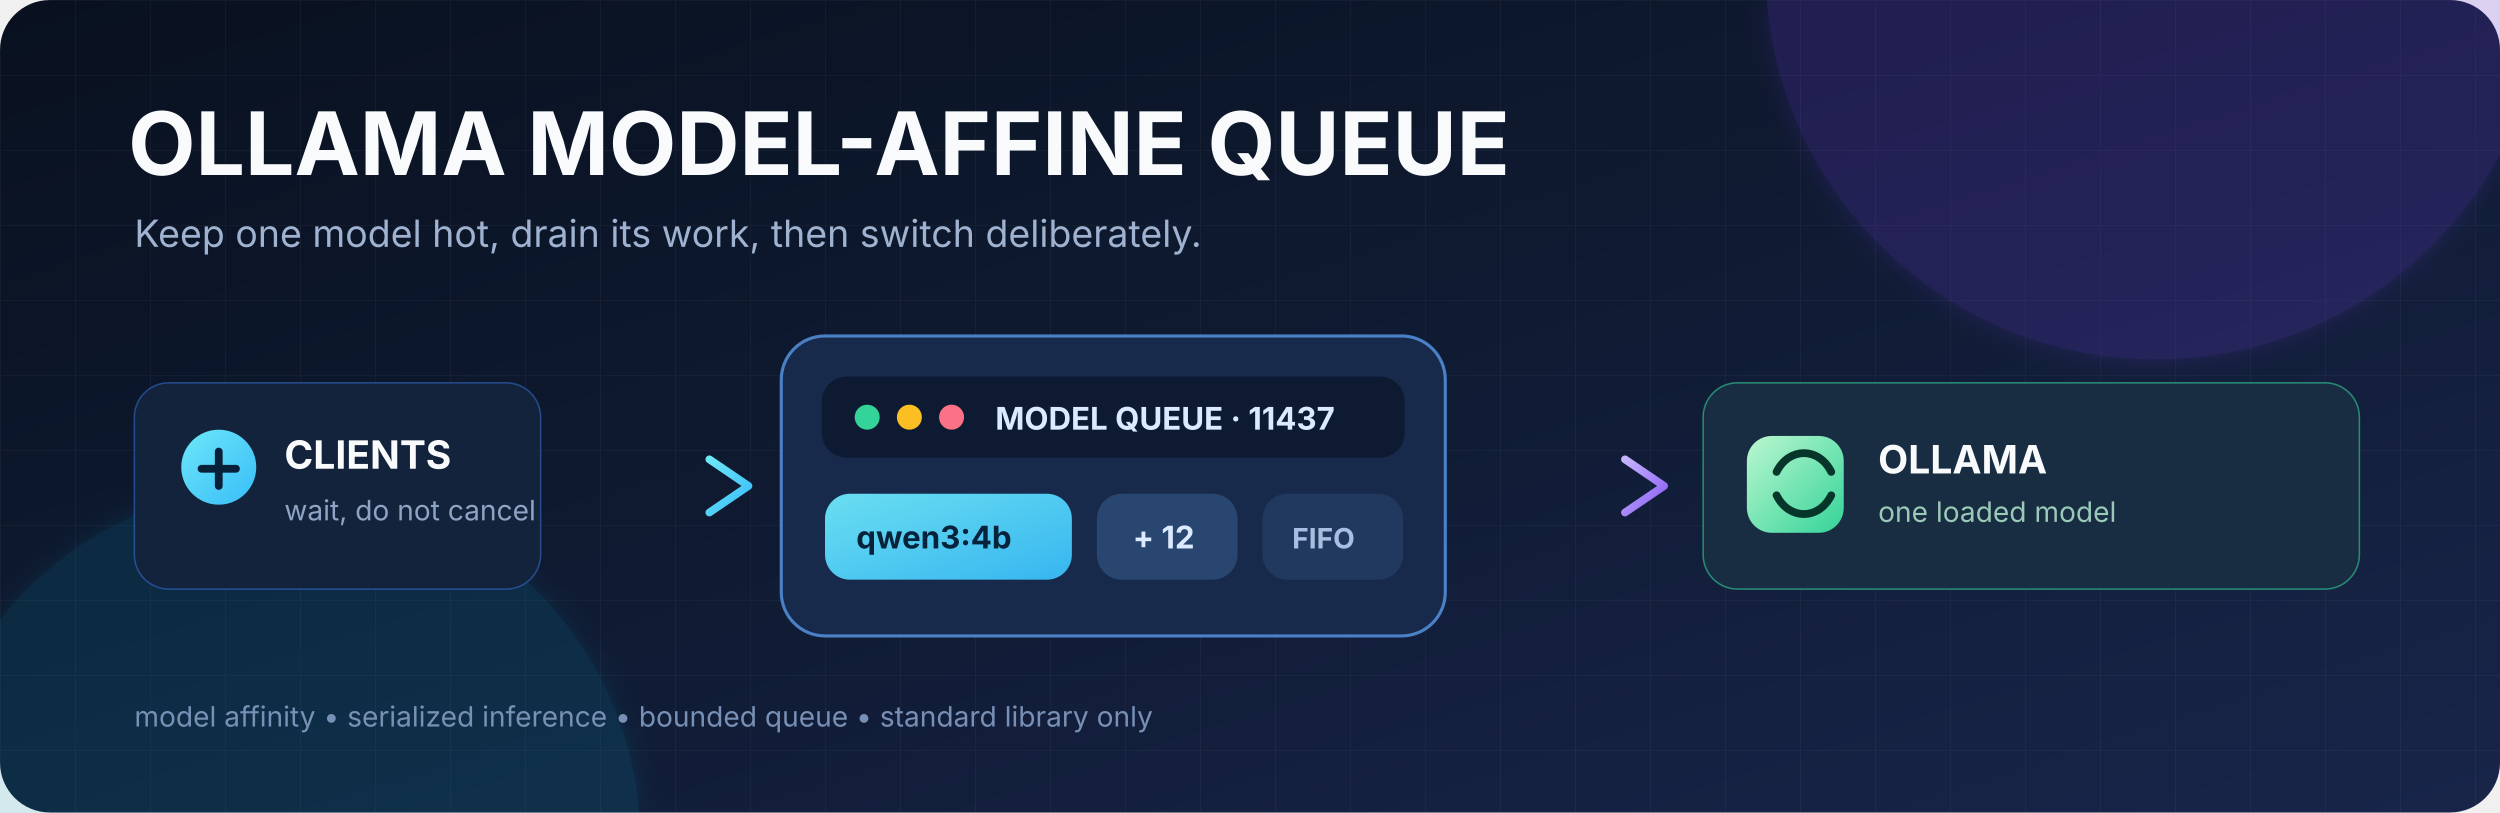
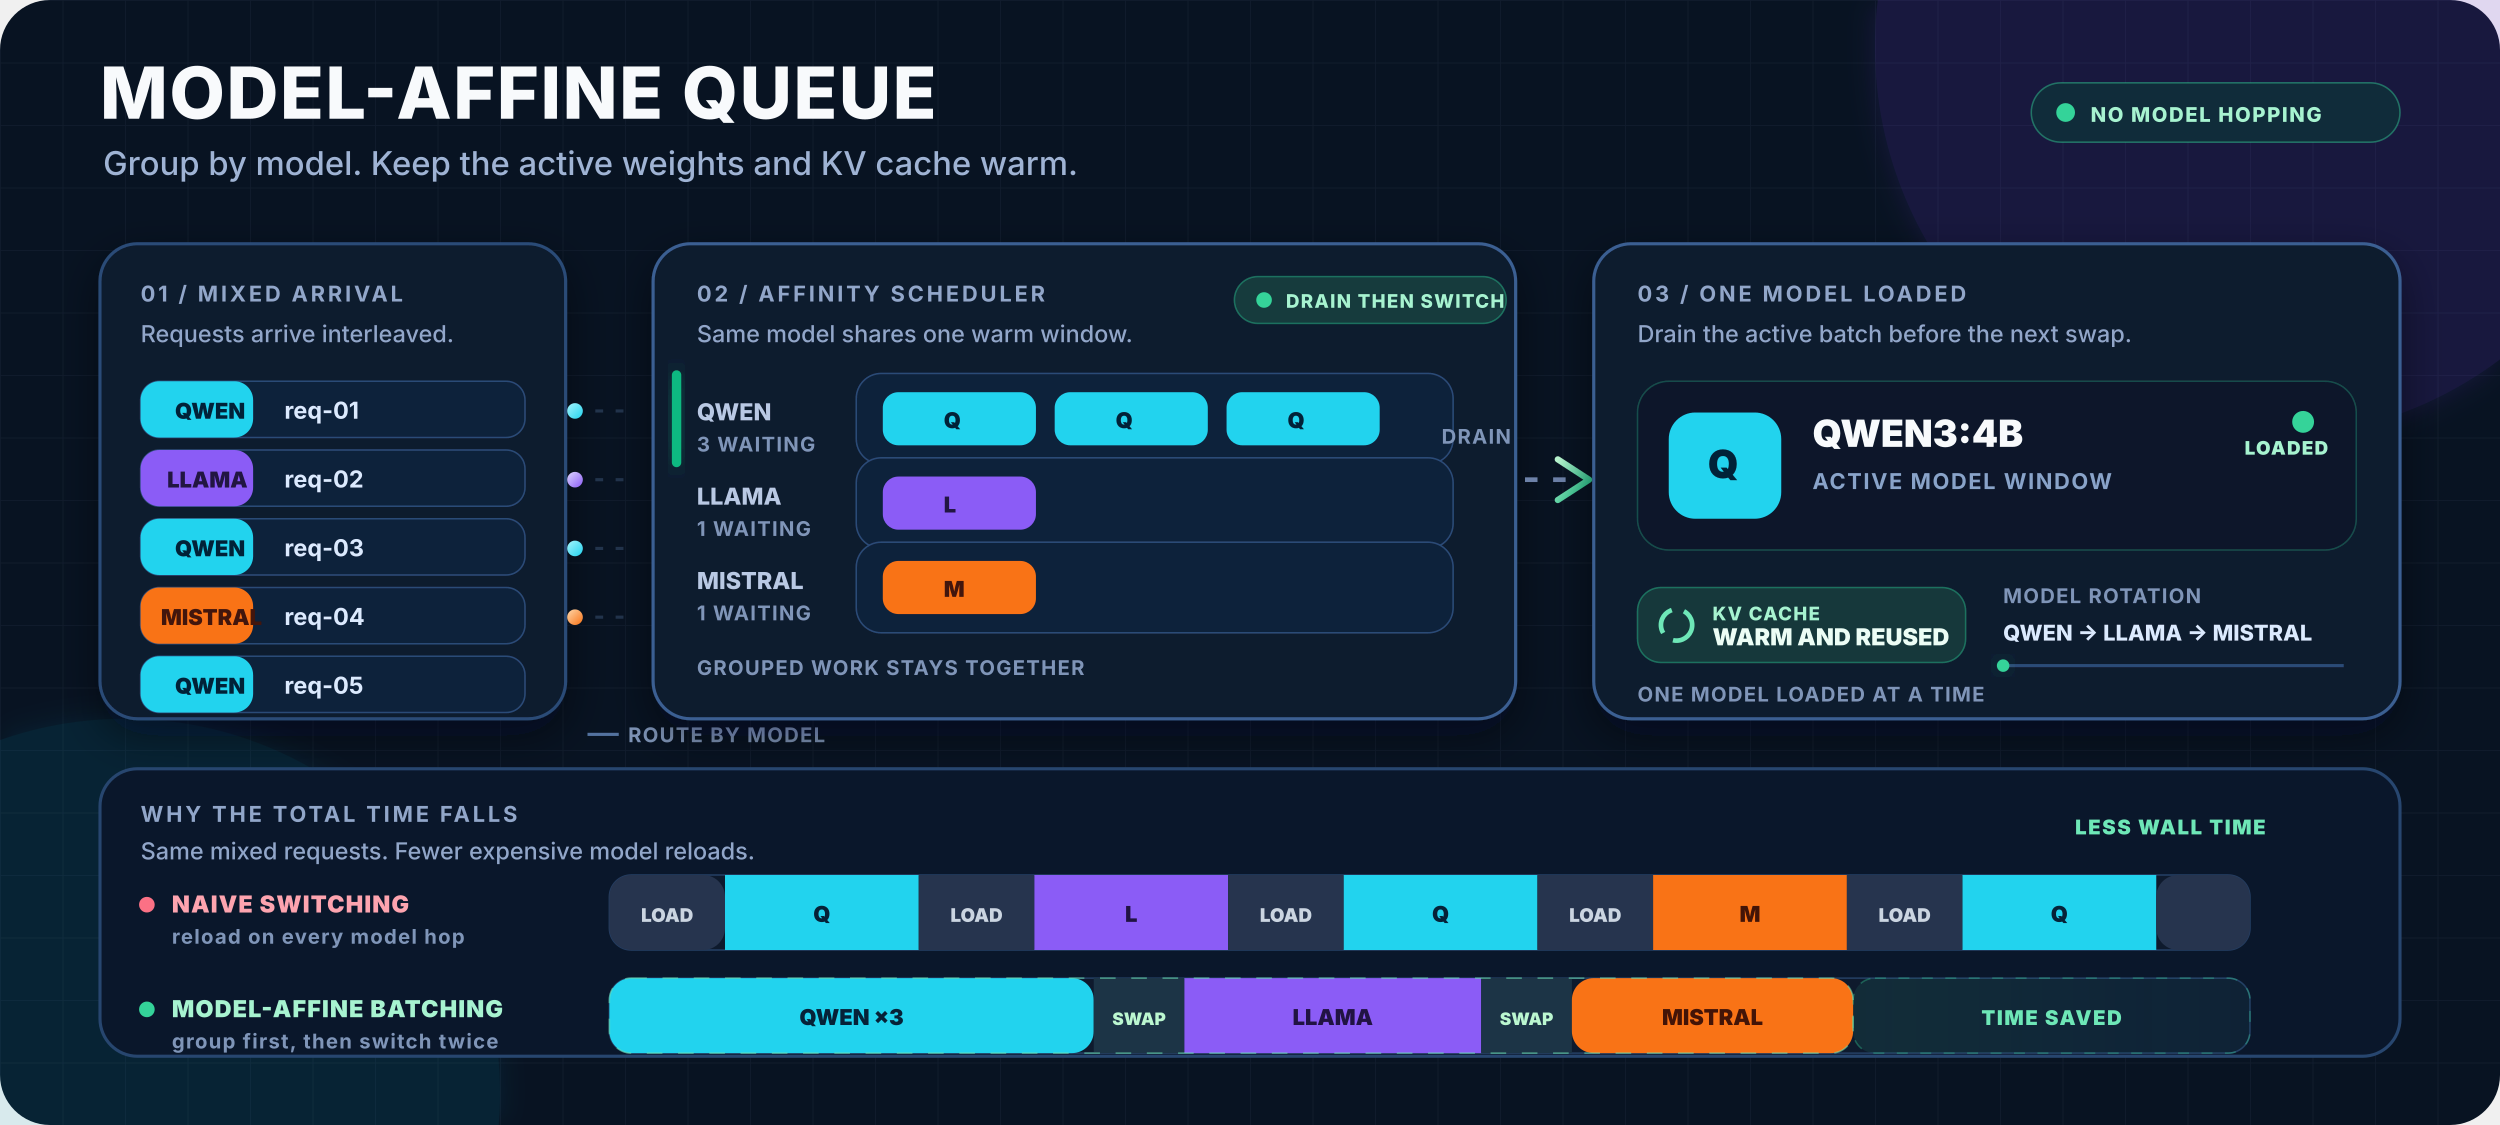
- <svg xmlns="http://www.w3.org/2000/svg" width="1600" height="520" viewBox="0 0 1600 520" role="img" aria-labelledby="title desc">
+ <svg xmlns="http://www.w3.org/2000/svg" width="1600" height="720" viewBox="0 0 1600 720" role="img" aria-labelledby="title desc">
  <defs>
-     <linearGradient id="background" x1="0" y1="0" x2="1" y2="1">
-       <stop offset="0" stop-color="#09111f" />
-       <stop offset="0.55" stop-color="#101c35" />
-       <stop offset="1" stop-color="#18254a" />
-     </linearGradient>
-     <linearGradient id="cyan" x1="0" y1="0" x2="1" y2="1">
-       <stop offset="0" stop-color="#6ee7f9" />
-       <stop offset="1" stop-color="#38bdf8" />
-     </linearGradient>
-     <linearGradient id="violet" x1="0" y1="0" x2="1" y2="1">
-       <stop offset="0" stop-color="#c4b5fd" />
+     <linearGradient id="bg" x1="0%" y1="0%" x2="100%" y2="100%">
+       <stop offset="0" stop-color="#06101d" />
+       <stop offset="0.58" stop-color="#0a1830" />
+       <stop offset="1" stop-color="#111b38" />
+     </linearGradient>
+     <linearGradient id="panel" x1="0%" y1="0%" x2="0%" y2="100%">
+       <stop offset="0" stop-color="#142746" stop-opacity=".96" />
+       <stop offset="1" stop-color="#0d1a31" stop-opacity=".96" />
+     </linearGradient>
+     <linearGradient id="cyan" x1="0%" y1="0%" x2="100%" y2="100%">
+       <stop offset="0" stop-color="#a5f3fc" />
+       <stop offset="1" stop-color="#22d3ee" />
+     </linearGradient>
+     <linearGradient id="violet" x1="0%" y1="0%" x2="100%" y2="100%">
+       <stop offset="0" stop-color="#ddd6fe" />
      <stop offset="1" stop-color="#8b5cf6" />
    </linearGradient>
-     <linearGradient id="green" x1="0" y1="0" x2="1" y2="1">
+     <linearGradient id="green" x1="0%" y1="0%" x2="100%" y2="100%">
      <stop offset="0" stop-color="#bbf7d0" />
-       <stop offset="1" stop-color="#34d399" />
-     </linearGradient>
-     <filter id="glow" x="-30%" y="-30%" width="160%" height="160%">
-       <feGaussianBlur stdDeviation="8" result="blur" />
+       <stop offset="1" stop-color="#10b981" />
+     </linearGradient>
+     <linearGradient id="orange" x1="0%" y1="0%" x2="100%" y2="100%">
+       <stop offset="0" stop-color="#fed7aa" />
+       <stop offset="1" stop-color="#f97316" />
+     </linearGradient>
+     <linearGradient id="saved" x1="0%" y1="0%" x2="100%" y2="0%">
+       <stop offset="0" stop-color="#34d399" stop-opacity=".85" />
+       <stop offset="1" stop-color="#22d3ee" stop-opacity=".35" />
+     </linearGradient>
+     <pattern id="grid" width="40" height="40" patternUnits="userSpaceOnUse">
+       <path d="M40 0H0V40" fill="none" stroke="#c7d2fe" stroke-opacity=".055" />
+     </pattern>
+     <filter id="glow" x="-40%" y="-40%" width="180%" height="180%">
+       <feGaussianBlur stdDeviation="9" result="blur" />
      <feMerge>
        <feMergeNode in="blur" />
        <feMergeNode in="SourceGraphic" />
      </feMerge>
    </filter>
-     <pattern id="grid" width="48" height="48" patternUnits="userSpaceOnUse">
-       <path d="M48 0H0V48" fill="none" stroke="#ffffff" stroke-opacity=".05" />
-     </pattern>
+     <filter id="shadow" x="-20%" y="-20%" width="140%" height="150%">
+       <feDropShadow dx="0" dy="10" stdDeviation="14" flood-color="#020617" flood-opacity=".45" />
+     </filter>
+     <style>
+       .font { font-family: Inter, Segoe UI, Arial, sans-serif; }
+       .title { fill: #f8fafc; font-size: 46px; font-weight: 800; letter-spacing: 1px; }
+       .subtitle { fill: #9fb3d4; font-size: 21px; font-weight: 500; }
+       .eyebrow { fill: #91a6c9; font-size: 14px; font-weight: 750; letter-spacing: 1.8px; }
+       .panel-title { fill: #eef5ff; font-size: 17px; font-weight: 800; letter-spacing: 1.1px; }
+       .panel-subtitle { fill: #91a6c9; font-size: 15px; font-weight: 500; }
+       .tiny { fill: #7f95b8; font-size: 13px; font-weight: 650; letter-spacing: .8px; }
+       .motion { animation: breathe 2.6s ease-in-out infinite; }
+       .dash-motion { animation: dash 2.4s linear infinite; }
+       .warm-pulse { animation: warm 1.8s ease-in-out infinite; }
+       @keyframes breathe { 0%, 100% { opacity: .45; } 50% { opacity: 1; } }
+       @keyframes warm { 0%, 100% { opacity: .55; } 50% { opacity: 1; } }
+       @keyframes dash { to { stroke-dashoffset: -36; } }
+     </style>
  </defs>
-   <rect width="1600" height="520" rx="32" fill="url(#background)" />
-   <rect width="1600" height="520" rx="32" fill="url(#grid)" />
-   <circle cx="1380" cy="-20" r="250" fill="#7c3aed" opacity=".18" filter="url(#glow)" />
-   <circle cx="180" cy="540" r="230" fill="#06b6d4" opacity=".12" filter="url(#glow)" />
-   <text x="82" y="112" fill="#f8fafc" font-family="Inter,Segoe UI,Arial,sans-serif" font-size="56" font-weight="750">OLLAMA MODEL-AFFINE QUEUE</text>
-   <text x="86" y="158" fill="#9fb2d0" font-family="Inter,Segoe UI,Arial,sans-serif" font-size="24">Keep one model hot, drain its work, then switch deliberately.</text>
-   <g transform="translate(86 245)">
-     <rect width="260" height="132" rx="22" fill="#13233b" stroke="#3b82f6" stroke-opacity=".45" />
-     <circle cx="54" cy="54" r="24" fill="url(#cyan)" />
-     <path d="M43 55h22M54 44v22" stroke="#092039" stroke-width="5" stroke-linecap="round" />
-     <text x="96" y="55" fill="#f8fafc" font-family="Inter,Segoe UI,Arial,sans-serif" font-size="25" font-weight="700">CLIENTS</text>
-     <text x="96" y="88" fill="#8ea4c5" font-family="Inter,Segoe UI,Arial,sans-serif" font-size="18">wait, do not cancel</text>
+   <rect width="1600" height="720" rx="32" fill="#081322" />
+   <rect width="1600" height="720" rx="32" fill="url(#grid)" />
+   <circle cx="1450" cy="30" r="250" fill="#7c3aed" opacity=".14" filter="url(#glow)" />
+   <circle cx="80" cy="700" r="240" fill="#06b6d4" opacity=".10" filter="url(#glow)" />
+   <g class="font">
+     <text x="64" y="76" class="title">MODEL-AFFINE QUEUE</text>
+     <text x="66" y="112" class="subtitle">Group by model. Keep the active weights and KV cache warm.</text>
+     <g transform="translate(1300 53)">
+       <rect width="236" height="38" rx="19" fill="#102c3a" stroke="#34d399" stroke-opacity=".45" />
+       <circle cx="22" cy="19" r="6" fill="#34d399" class="warm-pulse" />
+       <text x="38" y="25" fill="#a7f3d0" font-size="13" font-weight="800" letter-spacing="1">NO MODEL HOPPING</text>
+     </g>
+     <g filter="url(#shadow)">
+       <rect x="64" y="156" width="298" height="304" rx="24" fill="#0e1a2d" stroke="#2b4b77" stroke-width="2" />
+       <text x="90" y="193" class="eyebrow">01 / MIXED ARRIVAL</text>
+       <text x="90" y="219" class="panel-subtitle">Requests arrive interleaved.</text>
+       <g transform="translate(90 244)">
+         <rect width="246" height="36" rx="12" fill="#10213b" stroke="#2b4b77" />
+         <rect width="72" height="36" rx="12" fill="#22d3ee" />
+         <text x="22" y="24" fill="#062238" font-size="14" font-weight="850">QWEN</text>
+         <text x="92" y="24" fill="#dbeafe" font-size="15" font-weight="650">req-01</text>
+       </g>
+       <g transform="translate(90 288)">
+         <rect width="246" height="36" rx="12" fill="#10213b" stroke="#2b4b77" />
+         <rect width="72" height="36" rx="12" fill="#8b5cf6" />
+         <text x="17" y="24" fill="#211343" font-size="14" font-weight="850">LLAMA</text>
+         <text x="92" y="24" fill="#dbeafe" font-size="15" font-weight="650">req-02</text>
+       </g>
+       <g transform="translate(90 332)">
+         <rect width="246" height="36" rx="12" fill="#10213b" stroke="#2b4b77" />
+         <rect width="72" height="36" rx="12" fill="#22d3ee" />
+         <text x="22" y="24" fill="#062238" font-size="14" font-weight="850">QWEN</text>
+         <text x="92" y="24" fill="#dbeafe" font-size="15" font-weight="650">req-03</text>
+       </g>
+       <g transform="translate(90 376)">
+         <rect width="246" height="36" rx="12" fill="#10213b" stroke="#2b4b77" />
+         <rect width="72" height="36" rx="12" fill="#f97316" />
+         <text x="13" y="24" fill="#431407" font-size="14" font-weight="850">MISTRAL</text>
+         <text x="92" y="24" fill="#dbeafe" font-size="15" font-weight="650">req-04</text>
+       </g>
+       <g transform="translate(90 420)">
+         <rect width="246" height="36" rx="12" fill="#10213b" stroke="#2b4b77" />
+         <rect width="72" height="36" rx="12" fill="#22d3ee" />
+         <text x="22" y="24" fill="#062238" font-size="14" font-weight="850">QWEN</text>
+         <text x="92" y="24" fill="#dbeafe" font-size="15" font-weight="650">req-05</text>
+       </g>
+     </g>
+     <path d="M368 263C384 263 384 263 402 263M368 307C384 307 384 307 402 307M368 351C384 351 384 351 402 351M368 395C384 395 384 395 402 395" fill="none" stroke="#53729f" stroke-opacity=".35" stroke-width="2" stroke-dasharray="5 8" />
+     <g class="motion">
+       <circle cx="368" cy="263" r="5" fill="url(#cyan)">
+         <animate attributeName="cx" values="368;410" dur="2.8s" repeatCount="indefinite" />
+         <animate attributeName="opacity" values="0;1;0" dur="2.8s" repeatCount="indefinite" />
+       </circle>
+       <circle cx="368" cy="307" r="5" fill="url(#violet)">
+         <animate attributeName="cx" values="368;410" dur="2.8s" begin=".7s" repeatCount="indefinite" />
+         <animate attributeName="opacity" values="0;1;0" dur="2.8s" begin=".7s" repeatCount="indefinite" />
+       </circle>
+       <circle cx="368" cy="351" r="5" fill="url(#cyan)">
+         <animate attributeName="cx" values="368;410" dur="2.8s" begin="1.4s" repeatCount="indefinite" />
+         <animate attributeName="opacity" values="0;1;0" dur="2.8s" begin="1.4s" repeatCount="indefinite" />
+       </circle>
+       <circle cx="368" cy="395" r="5" fill="url(#orange)">
+         <animate attributeName="cx" values="368;410" dur="2.8s" begin="2.1s" repeatCount="indefinite" />
+         <animate attributeName="opacity" values="0;1;0" dur="2.8s" begin="2.1s" repeatCount="indefinite" />
+       </circle>
+     </g>
+     <path d="M376 470h20" stroke="#53729f" stroke-width="2" />
+     <text x="402" y="475" class="tiny">ROUTE BY MODEL</text>
+     <g filter="url(#shadow)">
+       <rect x="418" y="156" width="552" height="304" rx="24" fill="#0e1a2d" stroke="#3b5f92" stroke-width="2" />
+       <text x="446" y="193" class="eyebrow">02 / AFFINITY SCHEDULER</text>
+       <text x="446" y="219" class="panel-subtitle">Same model shares one warm window.</text>
+       <rect x="790" y="177" width="174" height="30" rx="15" fill="#123a3d" stroke="#34d399" stroke-opacity=".42" />
+       <circle cx="809" cy="192" r="5" fill="#34d399" />
+       <text x="823" y="197" fill="#a7f3d0" font-size="12" font-weight="800" letter-spacing=".8">DRAIN THEN SWITCH</text>
+       <text x="446" y="269" fill="#b9c9e4" font-size="15" font-weight="800">QWEN</text>
+       <text x="446" y="289" class="tiny">3 WAITING</text>
+       <rect x="548" y="239" width="382" height="58" rx="16" fill="#10213b" stroke="#2b4b77" />
+       <rect x="565" y="251" width="98" height="34" rx="10" fill="#22d3ee" />
+       <rect x="675" y="251" width="98" height="34" rx="10" fill="#22d3ee" />
+       <rect x="785" y="251" width="98" height="34" rx="10" fill="#22d3ee" />
+       <text x="604" y="274" fill="#062238" font-size="14" font-weight="850">Q</text>
+       <text x="714" y="274" fill="#062238" font-size="14" font-weight="850">Q</text>
+       <text x="824" y="274" fill="#062238" font-size="14" font-weight="850">Q</text>
+       <text x="446" y="323" fill="#b9c9e4" font-size="15" font-weight="800">LLAMA</text>
+       <text x="446" y="343" class="tiny">1 WAITING</text>
+       <rect x="548" y="293" width="382" height="58" rx="16" fill="#10213b" stroke="#2b4b77" />
+       <rect x="565" y="305" width="98" height="34" rx="10" fill="#8b5cf6" />
+       <text x="604" y="328" fill="#211343" font-size="14" font-weight="850">L</text>
+       <text x="446" y="377" fill="#b9c9e4" font-size="15" font-weight="800">MISTRAL</text>
+       <text x="446" y="397" class="tiny">1 WAITING</text>
+       <rect x="548" y="347" width="382" height="58" rx="16" fill="#10213b" stroke="#2b4b77" />
+       <rect x="565" y="359" width="98" height="34" rx="10" fill="#f97316" />
+       <text x="604" y="382" fill="#431407" font-size="14" font-weight="850">M</text>
+       <rect x="430" y="237" width="6" height="62" rx="3" fill="#10b981" filter="url(#glow)">
+         <animate attributeName="y" values="237;237;291;291;345;345;237" keyTimes="0;.27;.31;.60;.64;.92;1" dur="7.2s" repeatCount="indefinite" />
+       </rect>
+       <text x="446" y="432" class="tiny">GROUPED WORK STAYS TOGETHER</text>
+     </g>
+     <path d="M976 307H1005" stroke="#6d82a9" stroke-width="3" stroke-dasharray="8 10" class="dash-motion" />
+     <path d="m997 294 20 13-20 13" fill="none" stroke="url(#green)" stroke-width="4" stroke-linecap="round" stroke-linejoin="round" />
+     <text x="967" y="284" text-anchor="end" class="tiny">DRAIN</text>
+     <g filter="url(#shadow)">
+       <rect x="1020" y="156" width="516" height="304" rx="24" fill="#0e1a2d" stroke="#3b5f92" stroke-width="2" />
+       <text x="1048" y="193" class="eyebrow">03 / ONE MODEL LOADED</text>
+       <text x="1048" y="219" class="panel-subtitle">Drain the active batch before the next swap.</text>
+       <g>
+         <rect x="1048" y="244" width="460" height="108" rx="20" fill="#0b172b" stroke="#34d399" stroke-opacity=".28" />
+         <rect x="1068" y="264" width="72" height="68" rx="17" fill="#22d3ee" />
+         <text x="1093" y="306" fill="#062238" font-size="25" font-weight="900">Q</text>
+         <text x="1160" y="286" fill="#f8fafc" font-size="24" font-weight="850">QWEN3:4B</text>
+         <text x="1160" y="313" fill="#89a3c9" font-size="14" font-weight="750" letter-spacing="1">ACTIVE MODEL WINDOW</text>
+         <circle cx="1474" cy="270" r="7" fill="#34d399" class="warm-pulse" />
+         <text x="1490" y="291" text-anchor="end" fill="#a7f3d0" font-size="12" font-weight="850" letter-spacing=".8">LOADED</text>
+       </g>
+       <g transform="translate(1048 376)">
+         <rect width="210" height="48" rx="15" fill="#12383b" stroke="#34d399" stroke-opacity=".42" />
+         <circle cx="25" cy="24" r="10" fill="none" stroke="#6ee7b7" stroke-width="3" stroke-dasharray="18 8" class="dash-motion" />
+         <text x="48" y="21" fill="#a7f3d0" font-size="12" font-weight="800" letter-spacing=".8">KV CACHE</text>
+         <text x="48" y="37" fill="#ecfdf5" font-size="15" font-weight="850">WARM AND REUSED</text>
+       </g>
+       <text x="1282" y="386" class="tiny">MODEL ROTATION</text>
+       <text x="1282" y="410" fill="#dbeafe" font-size="14" font-weight="800">QWEN  →  LLAMA  →  MISTRAL</text>
+       <path d="M1282 426H1500" stroke="#2b4b77" stroke-width="2" />
+       <circle cx="1282" cy="426" r="4" fill="#34d399" filter="url(#glow)">
+         <animate attributeName="cx" values="1282;1390;1500;1282" dur="7.2s" repeatCount="indefinite" />
+       </circle>
+       <text x="1048" y="449" class="tiny">ONE MODEL LOADED AT A TIME</text>
+     </g>
+     <g>
+       <rect x="64" y="492" width="1472" height="184" rx="24" fill="#0a172b" stroke="#27466f" stroke-width="2" />
+       <text x="90" y="526" class="eyebrow">WHY THE TOTAL TIME FALLS</text>
+       <text x="90" y="550" class="panel-subtitle">Same mixed requests. Fewer expensive model reloads.</text>
+       <text x="1450" y="534" text-anchor="end" fill="#6ee7b7" font-size="13" font-weight="850" letter-spacing="1">LESS WALL TIME</text>
+       <circle cx="94" cy="579" r="5" fill="#fb7185" />
+       <text x="110" y="584" fill="#fda4af" font-size="15" font-weight="850" letter-spacing=".7">NAIVE SWITCHING</text>
+       <text x="110" y="604" class="tiny">reload on every model hop</text>
+       <rect x="390" y="560" width="1050" height="48" rx="14" fill="#0e1a2d" stroke="#233d62" />
+       <rect x="390" y="560" width="74" height="48" rx="14" fill="#26344e" />
+       <rect x="464" y="560" width="124" height="48" fill="#22d3ee" />
+       <rect x="588" y="560" width="74" height="48" fill="#26344e" />
+       <rect x="662" y="560" width="124" height="48" fill="#8b5cf6" />
+       <rect x="786" y="560" width="74" height="48" fill="#26344e" />
+       <rect x="860" y="560" width="124" height="48" fill="#22d3ee" />
+       <rect x="984" y="560" width="74" height="48" fill="#26344e" />
+       <rect x="1058" y="560" width="124" height="48" fill="#f97316" />
+       <rect x="1182" y="560" width="74" height="48" fill="#26344e" />
+       <rect x="1256" y="560" width="124" height="48" fill="#22d3ee" />
+       <rect x="1380" y="560" width="60" height="48" rx="14" fill="#26344e" />
+       <text x="427" y="590" text-anchor="middle" fill="#cbd5e1" font-size="12" font-weight="850">LOAD</text>
+       <text x="526" y="590" text-anchor="middle" fill="#062238" font-size="14" font-weight="900">Q</text>
+       <text x="625" y="590" text-anchor="middle" fill="#cbd5e1" font-size="12" font-weight="850">LOAD</text>
+       <text x="724" y="590" text-anchor="middle" fill="#211343" font-size="14" font-weight="900">L</text>
+       <text x="823" y="590" text-anchor="middle" fill="#cbd5e1" font-size="12" font-weight="850">LOAD</text>
+       <text x="922" y="590" text-anchor="middle" fill="#062238" font-size="14" font-weight="900">Q</text>
+       <text x="1021" y="590" text-anchor="middle" fill="#cbd5e1" font-size="12" font-weight="850">LOAD</text>
+       <text x="1120" y="590" text-anchor="middle" fill="#431407" font-size="14" font-weight="900">M</text>
+       <text x="1219" y="590" text-anchor="middle" fill="#cbd5e1" font-size="12" font-weight="850">LOAD</text>
+       <text x="1318" y="590" text-anchor="middle" fill="#062238" font-size="14" font-weight="900">Q</text>
+       <circle cx="94" cy="646" r="5" fill="#34d399" />
+       <text x="110" y="651" fill="#a7f3d0" font-size="15" font-weight="850" letter-spacing=".7">MODEL-AFFINE BATCHING</text>
+       <text x="110" y="671" class="tiny">group first, then switch twice</text>
+       <rect x="390" y="626" width="1050" height="48" rx="14" fill="#0e1a2d" stroke="#233d62" />
+       <rect x="390" y="626" width="310" height="48" rx="14" fill="#22d3ee" />
+       <rect x="700" y="626" width="58" height="48" fill="#1c3446" />
+       <rect x="758" y="626" width="190" height="48" fill="#8b5cf6" />
+       <rect x="948" y="626" width="58" height="48" fill="#1c3446" />
+       <rect x="1006" y="626" width="180" height="48" rx="14" fill="#f97316" />
+       <rect x="1186" y="626" width="254" height="48" rx="14" fill="url(#saved)" fill-opacity=".12" stroke="#34d399" stroke-opacity=".35" stroke-dasharray="7 8" />
+       <text x="545" y="656" text-anchor="middle" fill="#062238" font-size="14" font-weight="900">QWEN ×3</text>
+       <text x="729" y="656" text-anchor="middle" fill="#bbf7d0" font-size="11" font-weight="850">SWAP</text>
+       <text x="853" y="656" text-anchor="middle" fill="#211343" font-size="14" font-weight="900">LLAMA</text>
+       <text x="977" y="656" text-anchor="middle" fill="#bbf7d0" font-size="11" font-weight="850">SWAP</text>
+       <text x="1096" y="656" text-anchor="middle" fill="#431407" font-size="14" font-weight="900">MISTRAL</text>
+       <text x="1313" y="656" text-anchor="middle" fill="#6ee7b7" font-size="13" font-weight="900" letter-spacing="1">TIME SAVED</text>
+       <rect x="390" y="626" width="796" height="48" rx="14" fill="none" stroke="#6ee7b7" stroke-opacity=".55" stroke-dasharray="10 10" class="dash-motion" />
+     </g>
  </g>
-   <path d="M366 311h104" stroke="url(#cyan)" stroke-width="5" stroke-linecap="round" />
-   <path d="m454 294 25 17-25 17" fill="none" stroke="url(#cyan)" stroke-width="5" stroke-linecap="round" stroke-linejoin="round" />
-   <g transform="translate(500 215)">
-     <rect width="425" height="192" rx="28" fill="#172a4c" stroke="#60a5fa" stroke-opacity=".72" stroke-width="2" />
-     <rect x="26" y="26" width="373" height="52" rx="16" fill="#0d1a31" />
-     <circle cx="55" cy="52" r="8" fill="#34d399" />
-     <circle cx="82" cy="52" r="8" fill="#fbbf24" />
-     <circle cx="109" cy="52" r="8" fill="#fb7185" />
-     <text x="137" y="60" fill="#dbeafe" font-family="Inter,Segoe UI,Arial,sans-serif" font-size="20" font-weight="650">MODEL QUEUE  ·  11437</text>
-     <rect x="28" y="101" width="158" height="55" rx="16" fill="url(#cyan)" opacity=".95" />
-     <text x="48" y="136" fill="#06233b" font-family="Inter,Segoe UI,Arial,sans-serif" font-size="20" font-weight="750">qwen3:4b</text>
-     <rect x="202" y="101" width="90" height="55" rx="16" fill="#28466f" />
-     <text x="225" y="136" fill="#dbeafe" font-family="Inter,Segoe UI,Arial,sans-serif" font-size="20" font-weight="700">+ 12</text>
-     <rect x="308" y="101" width="90" height="55" rx="16" fill="#21395f" />
-     <text x="327" y="136" fill="#a9bee0" font-family="Inter,Segoe UI,Arial,sans-serif" font-size="18" font-weight="700">FIFO</text>
-   </g>
-   <path d="M952 311h104" stroke="url(#violet)" stroke-width="5" stroke-linecap="round" />
-   <path d="m1040 294 25 17-25 17" fill="none" stroke="url(#violet)" stroke-width="5" stroke-linecap="round" stroke-linejoin="round" />
-   <g transform="translate(1090 245)">
-     <rect width="420" height="132" rx="22" fill="#182c42" stroke="#34d399" stroke-opacity=".58" />
-     <rect x="28" y="34" width="62" height="62" rx="16" fill="url(#green)" />
-     <path d="M47 57c8-16 27-16 35 0M47 72c8 16 27 16 35 0" fill="none" stroke="#06352a" stroke-width="5" stroke-linecap="round" />
-     <text x="112" y="58" fill="#f8fafc" font-family="Inter,Segoe UI,Arial,sans-serif" font-size="25" font-weight="700">OLLAMA</text>
-     <text x="112" y="89" fill="#9ac9b8" font-family="Inter,Segoe UI,Arial,sans-serif" font-size="18">one loaded model</text>
-   </g>
-   <text x="86" y="465" fill="#7890b5" font-family="Inter,Segoe UI,Arial,sans-serif" font-size="18">model affinity  •  serialized inference  •  bounded queue  •  standard library only</text>
</svg>
